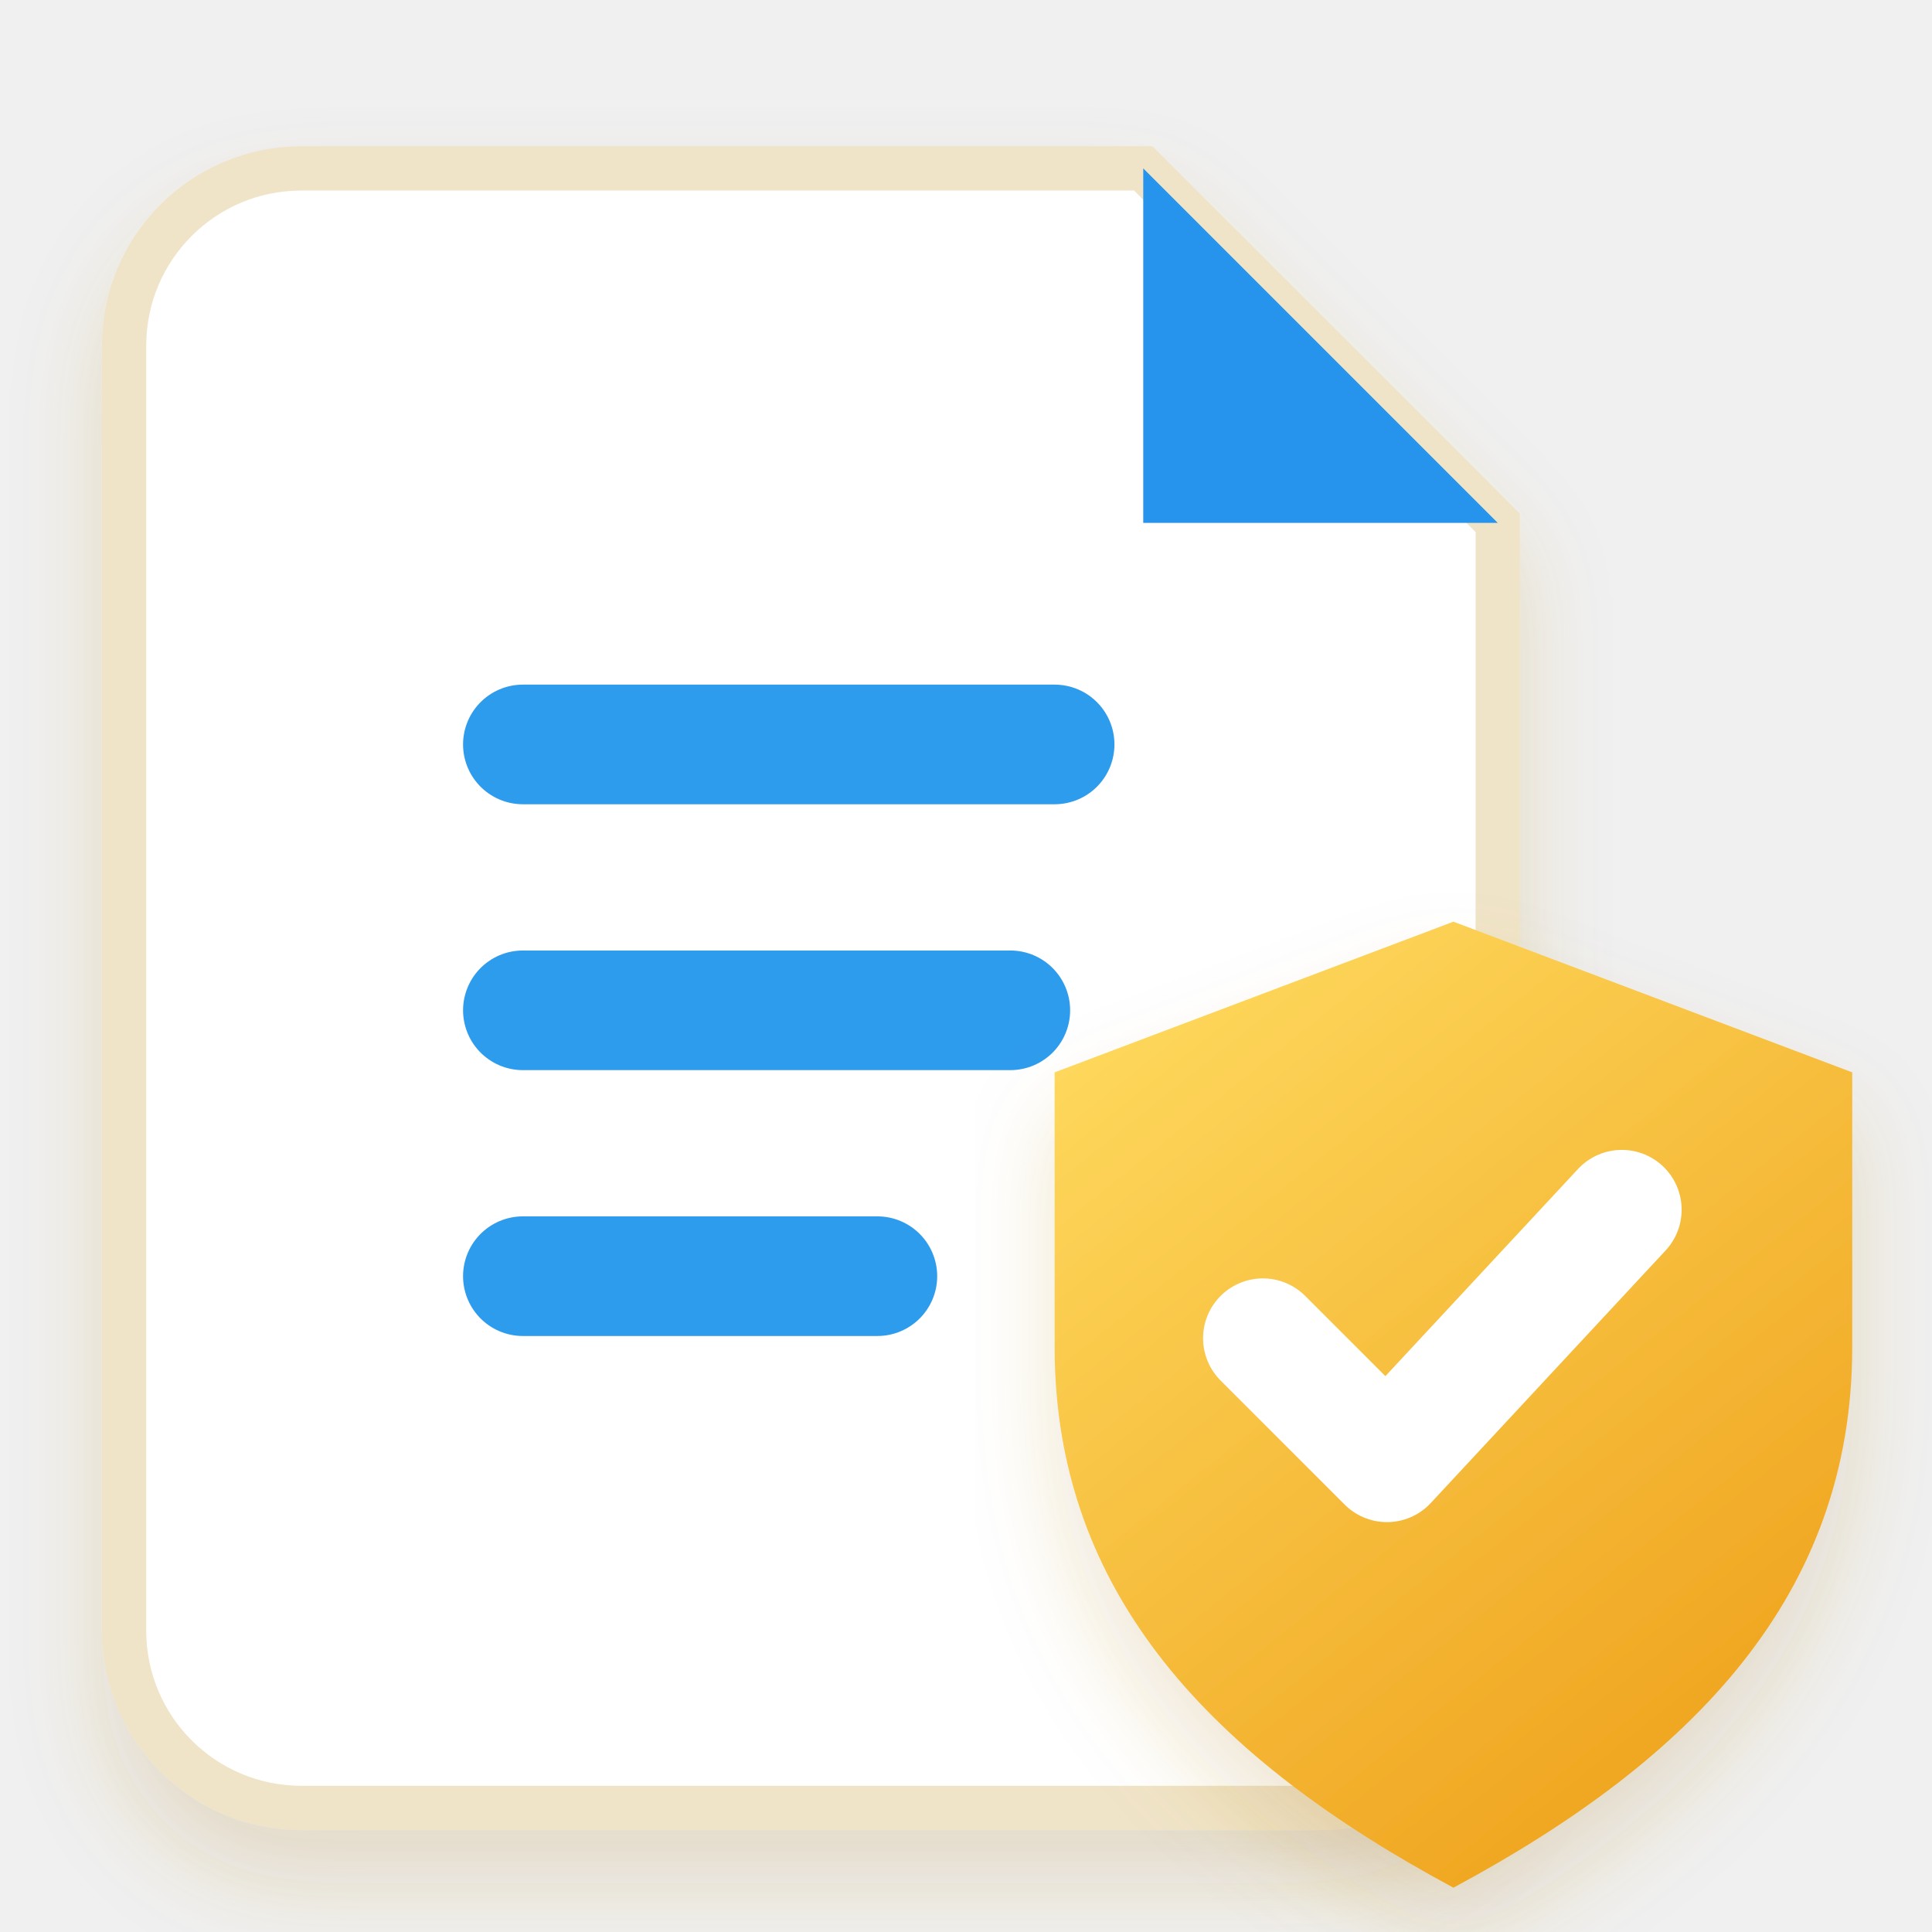
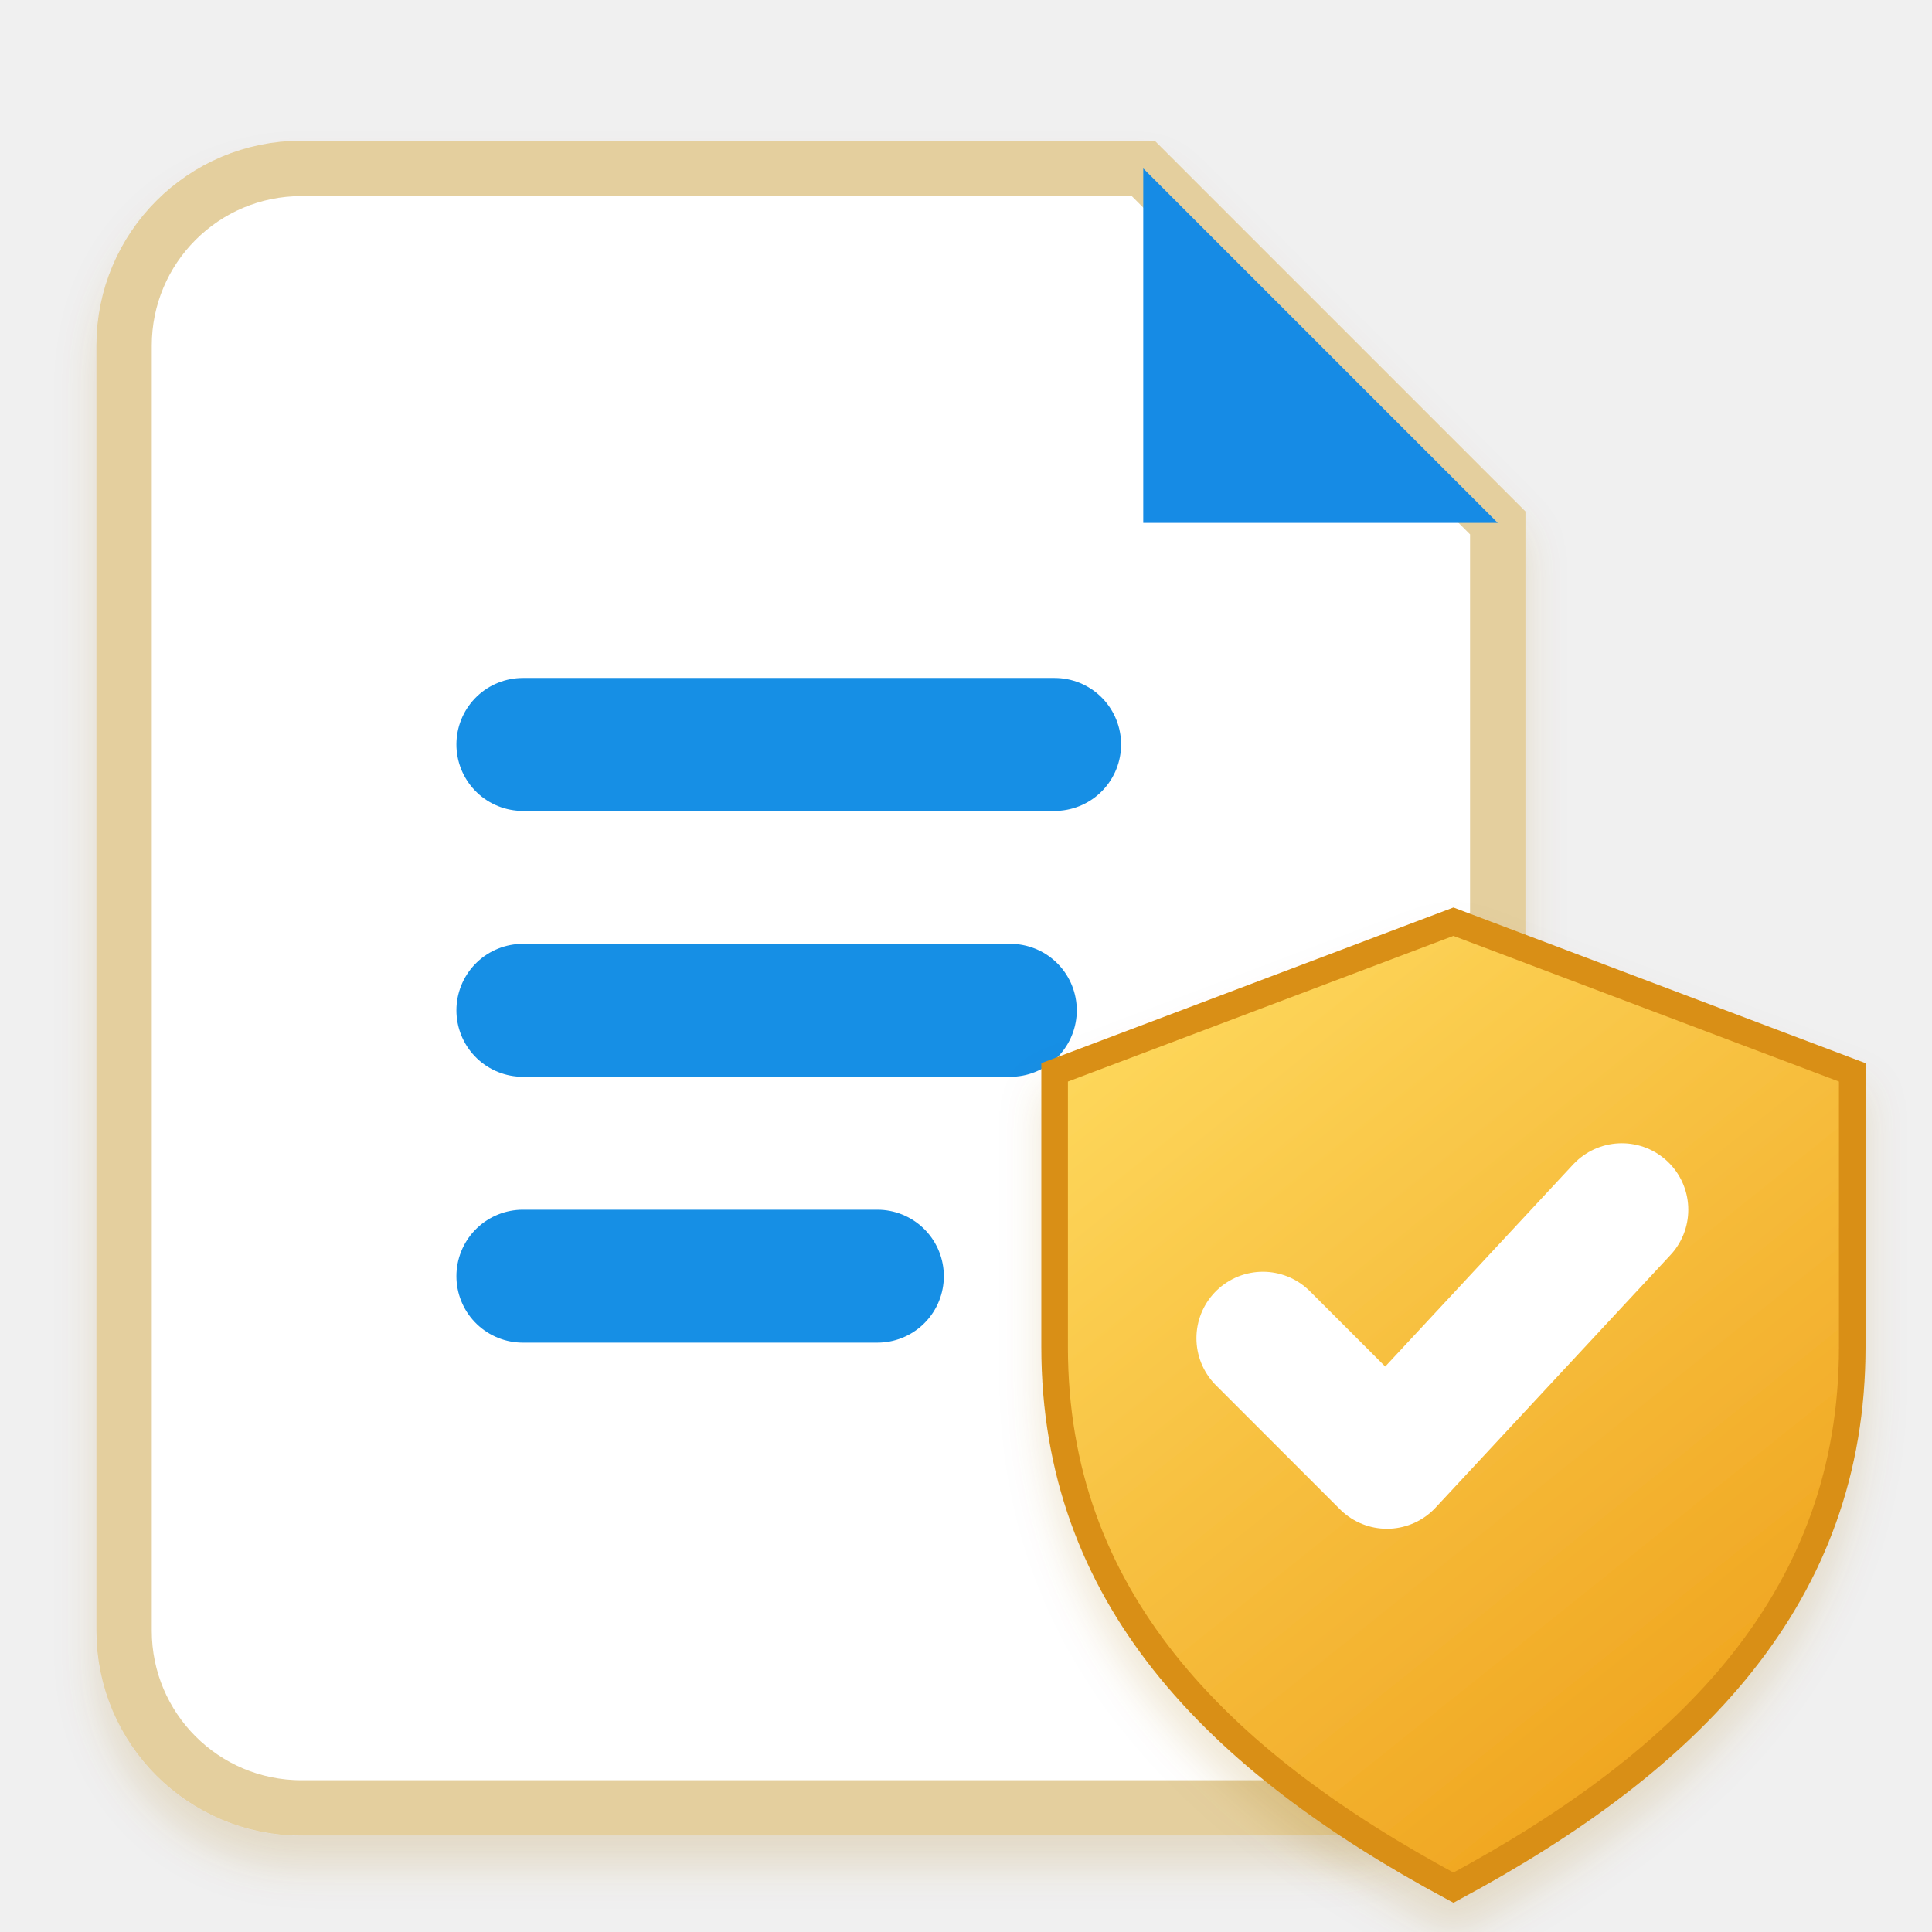
- <svg xmlns="http://www.w3.org/2000/svg" viewBox="2.2 2.2 43.6 43.6">
+ <svg xmlns="http://www.w3.org/2000/svg" viewBox="2.2 2.2 43.6 43.6" shape-rendering="geometricPrecision">
  <defs>
    <filter id="s">
-       <feDropShadow dx="0" dy="1.2" stdDeviation="1" flood-color="#b88724" flood-opacity=".2" />
+       <feDropShadow dx="0" dy=".7" stdDeviation=".45" flood-color="#a87418" flood-opacity=".17" />
    </filter>
    <linearGradient id="gold" x1="27" y1="23" x2="43" y2="43" gradientUnits="userSpaceOnUse">
      <stop stop-color="#ffdc61" />
      <stop offset="1" stop-color="#ee9f19" />
    </linearGradient>
  </defs>
  <g filter="url(#s)">
-     <path d="M9 6h19l8 8v25a4 4 0 0 1-4 4H9a4 4 0 0 1-4-4V10a4 4 0 0 1 4-4Z" fill="#fff" stroke="#f0e4c8" />
-     <path d="M28 6v8h8" fill="#2694ed" />
-     <path d="M14 19h12M14 25h11M14 31h8" stroke="#2f9ced" stroke-width="2.7" stroke-linecap="round" />
+     <path d="M9 6h19l8 8v25a4 4 0 0 1-4 4H9a4 4 0 0 1-4-4V10a4 4 0 0 1 4-4Z" fill="#fff" stroke="#e4cf9e" stroke-width="1.25" />
+     <path d="M28 6v8h8" fill="#188be5" />
+     <path d="M14 19h12M14 25h11M14 31h8" stroke="#188fe5" stroke-width="3" stroke-linecap="round" />
  </g>
  <g filter="url(#s)">
-     <path d="M35 23l9 3.4v6.2c0 5.6-3.6 9.3-9 12.2-5.4-2.9-9-6.6-9-12.2v-6.2z" fill="url(#gold)" />
-     <path d="m30.7 32.4 2.8 2.8 5.3-5.7" stroke="#fff" stroke-width="2.7" fill="none" stroke-linecap="round" stroke-linejoin="round" />
+     <path d="M35 23l9 3.4v6.2c0 5.6-3.6 9.3-9 12.2-5.4-2.9-9-6.6-9-12.2v-6.2z" fill="url(#gold)" stroke="#d98f17" stroke-width=".6" />
+     <path d="m30.7 32.4 2.8 2.8 5.3-5.7" stroke="#fff" stroke-width="3" fill="none" stroke-linecap="round" stroke-linejoin="round" />
  </g>
</svg>
